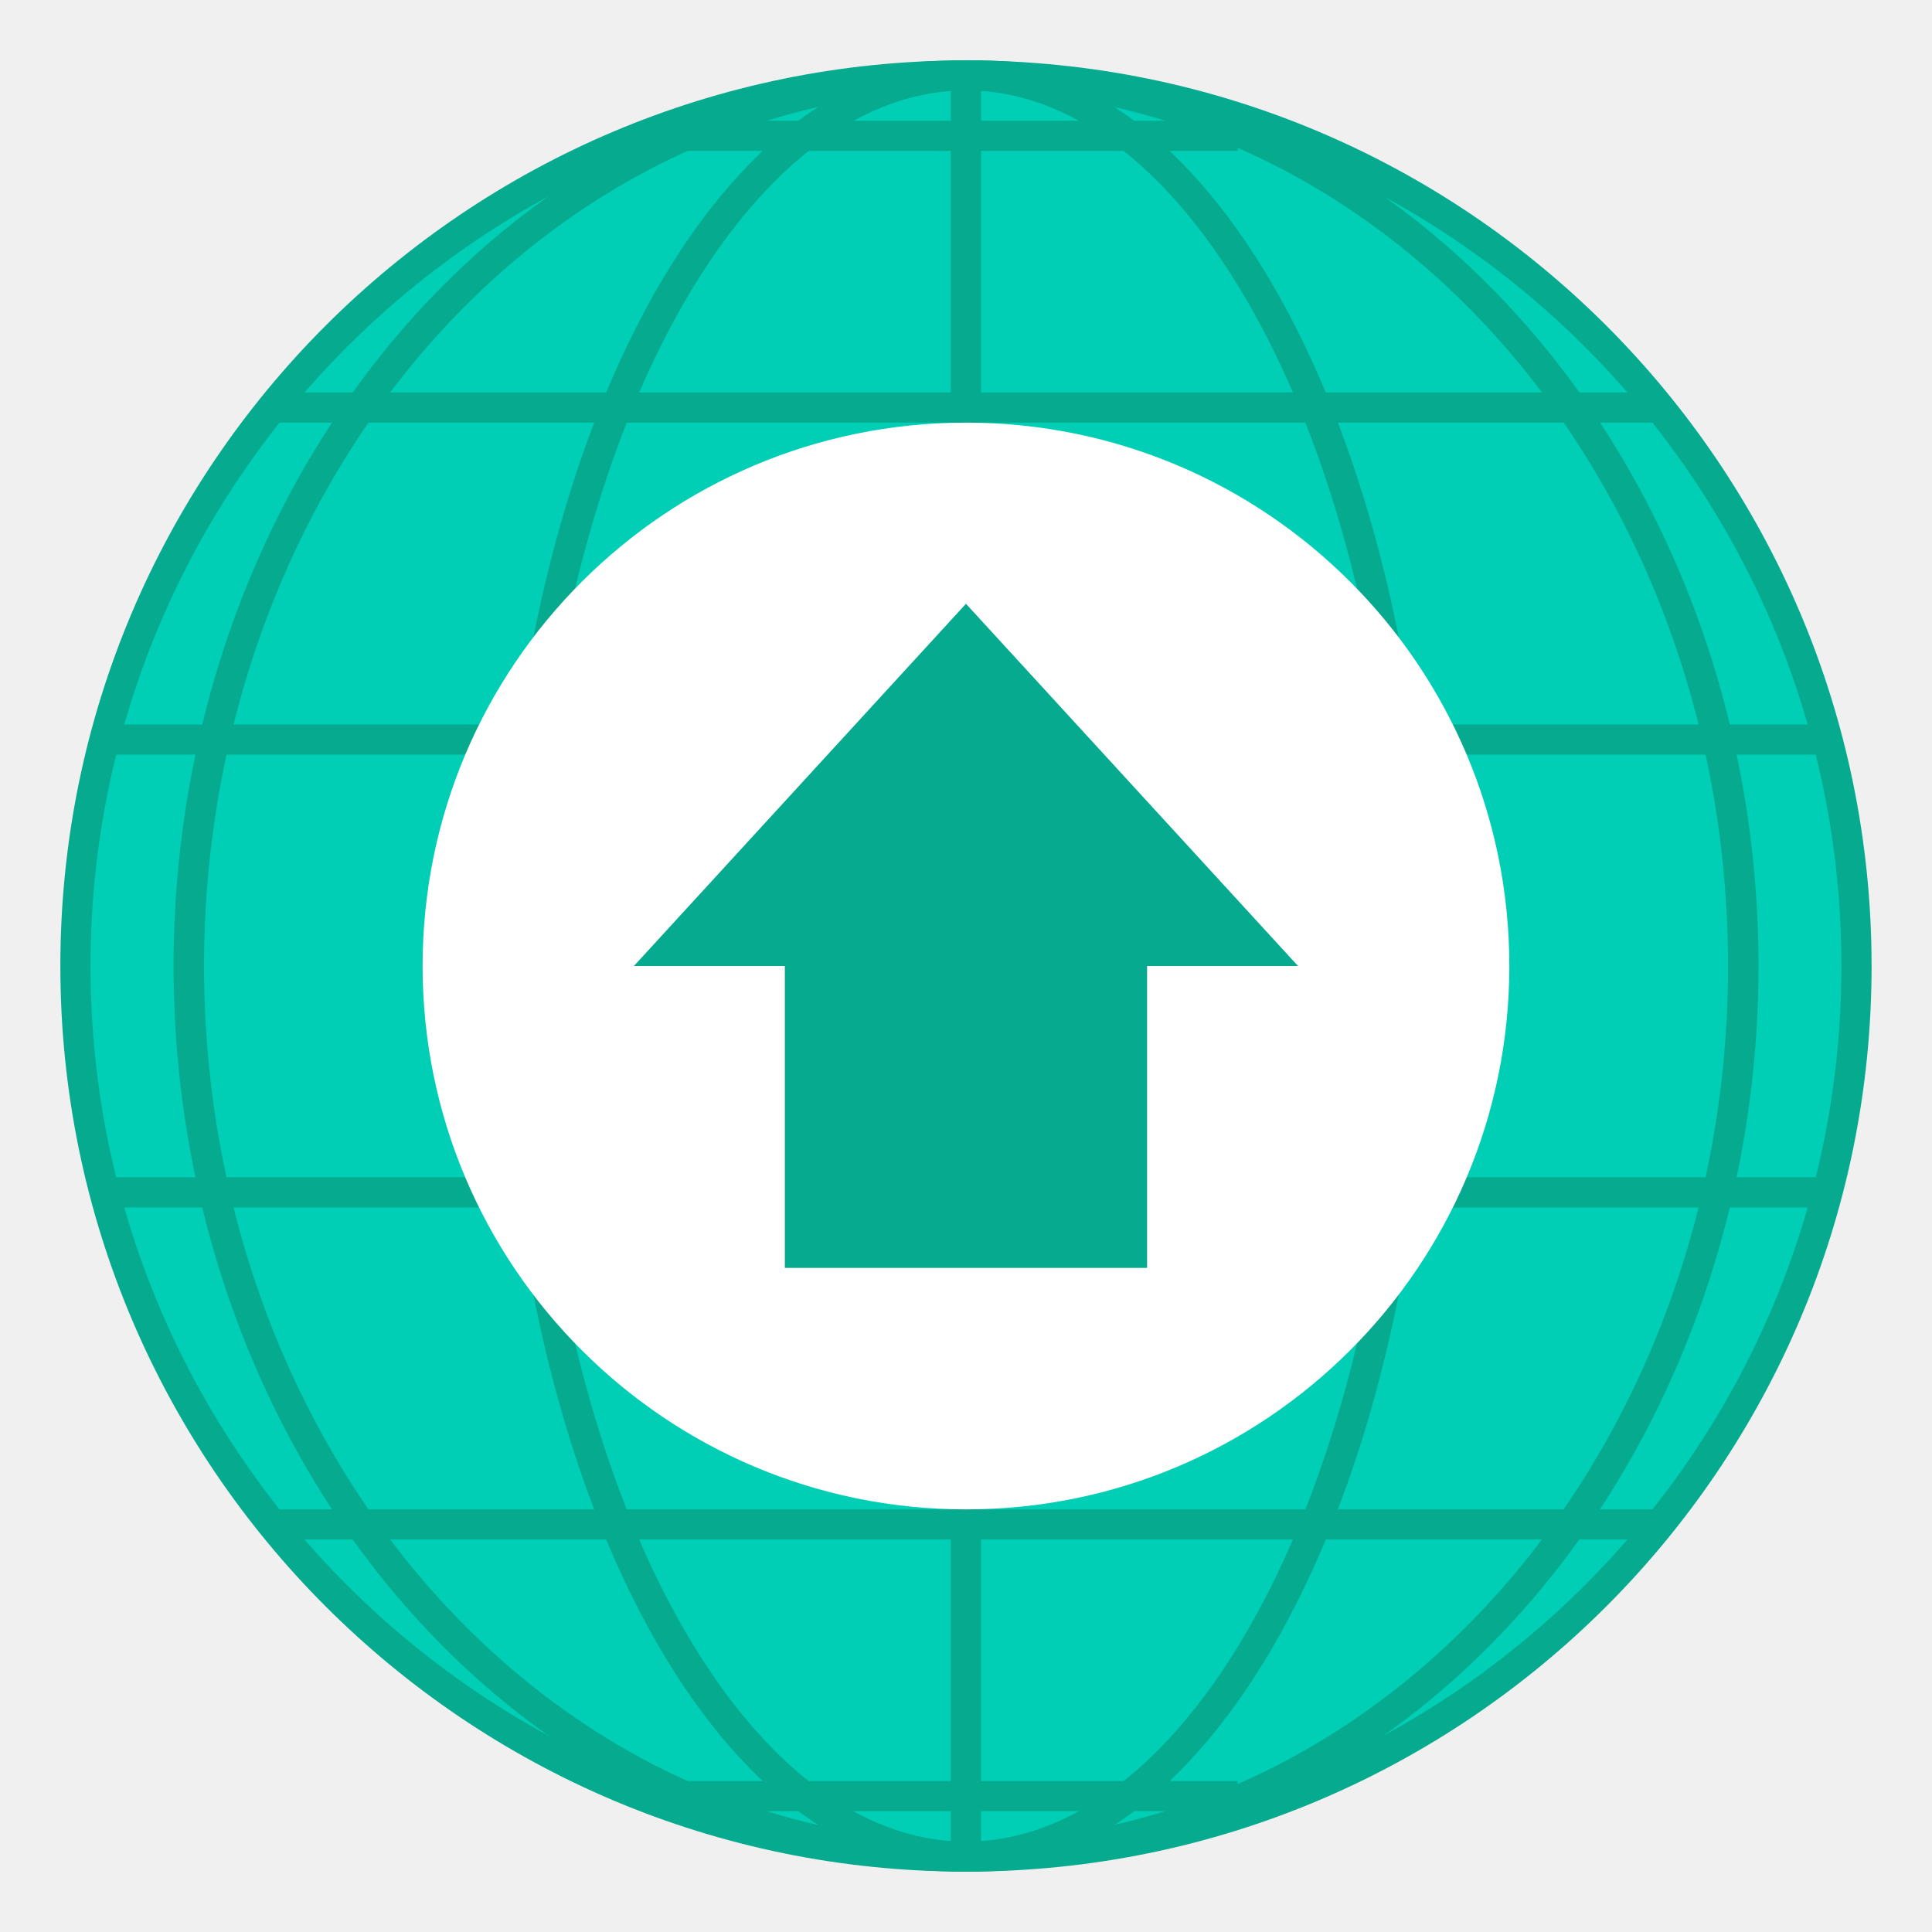
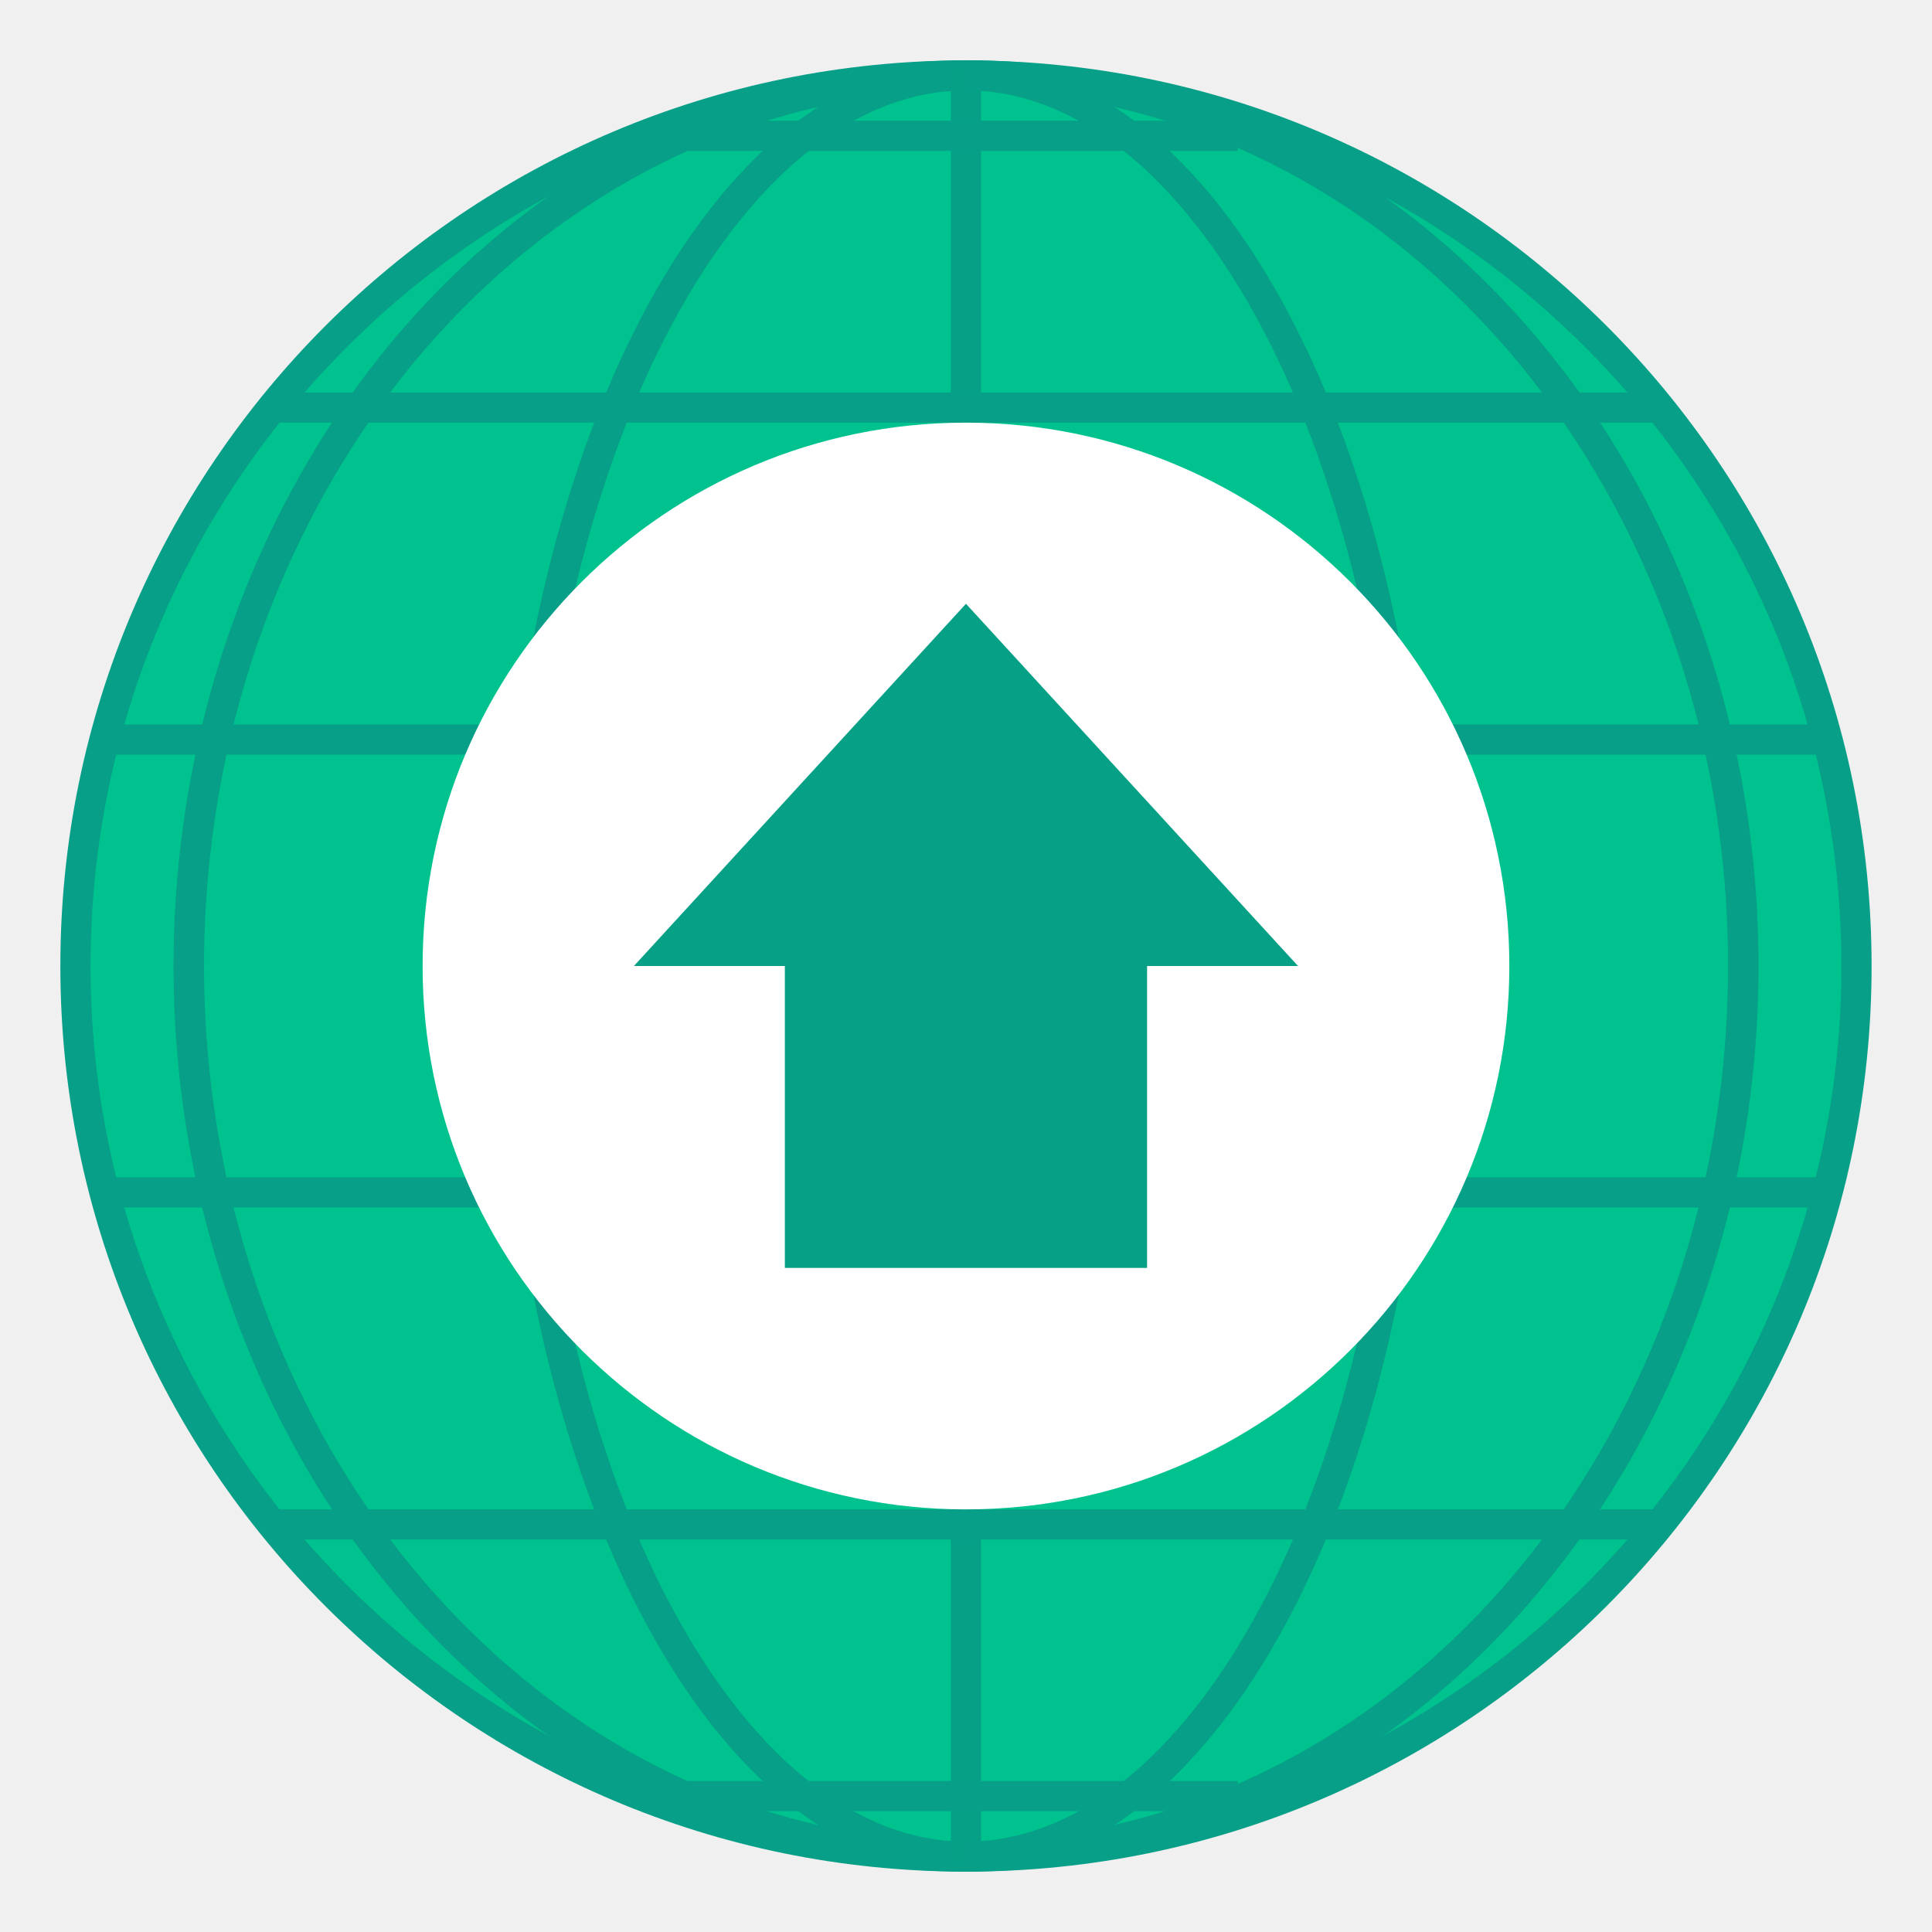
<svg xmlns="http://www.w3.org/2000/svg" width="128" height="128" viewBox="0 0 33.867 33.867" version="1.1" id="svg2634">
  <defs id="defs2628">
    </defs>
  <g id="layer1" transform="translate(-82.55,-136.1333)">
    <g id="g878">
-       <ellipse ry="15.875" rx="15.875" cy="153.067" cx="99.483" id="path5297" style="opacity:1;fill:#06aa8f;fill-opacity:1;fill-rule:nonzero;stroke:none;stroke-width:0.529;stroke-linecap:square;stroke-linejoin:bevel;stroke-miterlimit:4;stroke-dasharray:none;stroke-dashoffset:35;stroke-opacity:1" />
-       <circle r="15.346" cy="153.067" cx="99.483" id="path855" style="opacity:1;fill:#00cfb5;fill-opacity:1;fill-rule:nonzero;stroke:none;stroke-width:0.529;stroke-linecap:square;stroke-linejoin:bevel;stroke-miterlimit:4;stroke-dasharray:none;stroke-dashoffset:35;stroke-opacity:1" />
+       <ellipse ry="15.875" rx="15.875" cy="153.067" cx="99.483" id="path5297" style="opacity:1;fill:#079f87;fill-opacity:1;fill-rule:nonzero;stroke:none;stroke-width:0.529;stroke-linecap:square;stroke-linejoin:bevel;stroke-miterlimit:4;stroke-dasharray:none;stroke-dashoffset:35;stroke-opacity:1" />
+       <circle r="15.346" cy="153.067" cx="99.483" id="path855" style="opacity:1;fill:#00c28e;fill-opacity:1;fill-rule:nonzero;stroke:none;stroke-width:0.529;stroke-linecap:square;stroke-linejoin:bevel;stroke-miterlimit:4;stroke-dasharray:none;stroke-dashoffset:35;stroke-opacity:1" />
      <g style="stroke:#06aa8f" transform="matrix(1.081027,0,0,1.089951,99.48412,153.2073)" id="g2138">
        <g transform="matrix(1.000023,0,0,0.9843268,1.1886611e-4,-0.1291161)" style="stroke:#06aa8f" id="g2120">
-           <path style="color:#000000;font-style:normal;font-variant:normal;font-weight:normal;font-stretch:normal;font-size:medium;line-height:normal;font-family:sans-serif;font-variant-ligatures:normal;font-variant-position:normal;font-variant-caps:normal;font-variant-numeric:normal;font-variant-alternates:normal;font-feature-settings:normal;text-indent:0;text-align:start;text-decoration:none;text-decoration-line:none;text-decoration-style:solid;text-decoration-color:#000000;letter-spacing:normal;word-spacing:normal;text-transform:none;writing-mode:lr-tb;direction:ltr;text-orientation:mixed;dominant-baseline:auto;baseline-shift:baseline;text-anchor:start;white-space:normal;shape-padding:0;clip-rule:nonzero;display:inline;overflow:visible;visibility:visible;opacity:1;isolation:auto;mix-blend-mode:normal;color-interpolation:sRGB;color-interpolation-filters:linearRGB;solid-color:#000000;solid-opacity:1;vector-effect:none;fill:#06aa8f;fill-opacity:1;fill-rule:nonzero;stroke:none;stroke-width:0.491;stroke-linecap:butt;stroke-linejoin:miter;stroke-miterlimit:4;stroke-dasharray:none;stroke-dashoffset:0;stroke-opacity:1;color-rendering:auto;image-rendering:auto;shape-rendering:auto;text-rendering:auto;enable-background:accumulate" d="m 0,-14.797 c -1.387,0 -2.704,0.74 -3.824,2.033 -1.12,1.293 -2.057,3.143 -2.715,5.42 -1.315,4.554 -1.315,10.133 0,14.688 0.657,2.277 1.595,4.127 2.715,5.42 C -2.704,14.056 -1.387,14.797 0,14.797 v -0.49 c -1.213,0 -2.397,-0.646 -3.453,-1.865 -1.056,-1.22 -1.971,-3.009 -2.613,-5.234 -1.285,-4.451 -1.285,-9.963 0,-14.414 0.643,-2.225 1.557,-4.015 2.613,-5.234 1.056,-1.22 2.241,-1.865 3.453,-1.865 z" id="path2110" />
-           <path style="color:#000000;font-style:normal;font-variant:normal;font-weight:normal;font-stretch:normal;font-size:medium;line-height:normal;font-family:sans-serif;font-variant-ligatures:normal;font-variant-position:normal;font-variant-caps:normal;font-variant-numeric:normal;font-variant-alternates:normal;font-feature-settings:normal;text-indent:0;text-align:start;text-decoration:none;text-decoration-line:none;text-decoration-style:solid;text-decoration-color:#000000;letter-spacing:normal;word-spacing:normal;text-transform:none;writing-mode:lr-tb;direction:ltr;text-orientation:mixed;dominant-baseline:auto;baseline-shift:baseline;text-anchor:start;white-space:normal;shape-padding:0;clip-rule:nonzero;display:inline;overflow:visible;visibility:visible;opacity:1;isolation:auto;mix-blend-mode:normal;color-interpolation:sRGB;color-interpolation-filters:linearRGB;solid-color:#000000;solid-opacity:1;vector-effect:none;fill:#06aa8f;fill-opacity:1;fill-rule:nonzero;stroke:none;stroke-width:0.491;stroke-linecap:butt;stroke-linejoin:miter;stroke-miterlimit:4;stroke-dasharray:none;stroke-dashoffset:0;stroke-opacity:1;color-rendering:auto;image-rendering:auto;shape-rendering:auto;text-rendering:auto;enable-background:accumulate" d="m 0,-14.797 c -4.604,0 -8.847,2.836 -11.135,7.41 -2.287,4.575 -2.287,10.199 0,14.773 C -8.847,11.961 -4.604,14.797 0,14.797 v -0.49 c -4.402,0 -8.48,-2.71 -10.695,-7.141 -2.215,-4.43 -2.215,-9.902 0,-14.332 C -8.48,-11.596 -4.402,-14.307 0,-14.307 Z" id="path2112" />
-           <path style="color:#000000;font-style:normal;font-variant:normal;font-weight:normal;font-stretch:normal;font-size:medium;line-height:normal;font-family:sans-serif;font-variant-ligatures:normal;font-variant-position:normal;font-variant-caps:normal;font-variant-numeric:normal;font-variant-alternates:normal;font-feature-settings:normal;text-indent:0;text-align:start;text-decoration:none;text-decoration-line:none;text-decoration-style:solid;text-decoration-color:#000000;letter-spacing:normal;word-spacing:normal;text-transform:none;writing-mode:lr-tb;direction:ltr;text-orientation:mixed;dominant-baseline:auto;baseline-shift:baseline;text-anchor:start;white-space:normal;shape-padding:0;clip-rule:nonzero;display:inline;overflow:visible;visibility:visible;opacity:1;isolation:auto;mix-blend-mode:normal;color-interpolation:sRGB;color-interpolation-filters:linearRGB;solid-color:#000000;solid-opacity:1;vector-effect:none;fill:#06aa8f;fill-opacity:1;fill-rule:nonzero;stroke:none;stroke-width:0.491;stroke-linecap:butt;stroke-linejoin:miter;stroke-miterlimit:4;stroke-dasharray:none;stroke-dashoffset:0;stroke-opacity:1;color-rendering:auto;image-rendering:auto;shape-rendering:auto;text-rendering:auto;enable-background:accumulate" d="m 0,-14.797 v 0.49 c 1.877,0 3.631,1.538 4.926,4.127 C 6.22,-7.591 7.031,-3.985 7.031,0 7.031,3.985 6.22,7.591 4.926,10.18 3.631,12.768 1.877,14.307 0,14.307 v 0.49 c 2.142,0 4.026,-1.718 5.365,-4.396 C 6.704,7.722 7.523,4.052 7.523,0 c 0,-4.052 -0.819,-7.722 -2.158,-10.4 C 4.026,-13.079 2.142,-14.797 0,-14.797 Z" id="path2118" />
-           <path id="path858" d="M -0.246,-14.686 V 14.684 H 0.244 V -14.686 Z" style="color:#000000;font-style:normal;font-variant:normal;font-weight:normal;font-stretch:normal;font-size:medium;line-height:normal;font-family:sans-serif;font-variant-ligatures:normal;font-variant-position:normal;font-variant-caps:normal;font-variant-numeric:normal;font-variant-alternates:normal;font-feature-settings:normal;text-indent:0;text-align:start;text-decoration:none;text-decoration-line:none;text-decoration-style:solid;text-decoration-color:#000000;letter-spacing:normal;word-spacing:normal;text-transform:none;writing-mode:lr-tb;direction:ltr;text-orientation:mixed;dominant-baseline:auto;baseline-shift:baseline;text-anchor:start;white-space:normal;shape-padding:0;clip-rule:nonzero;display:inline;overflow:visible;visibility:visible;opacity:1;isolation:auto;mix-blend-mode:normal;color-interpolation:sRGB;color-interpolation-filters:linearRGB;solid-color:#000000;solid-opacity:1;vector-effect:none;fill:#06aa8f;fill-opacity:1;fill-rule:nonzero;stroke:none;stroke-width:0.489;stroke-linecap:butt;stroke-linejoin:miter;stroke-miterlimit:4;stroke-dasharray:none;stroke-dashoffset:0;stroke-opacity:1;color-rendering:auto;image-rendering:auto;shape-rendering:auto;text-rendering:auto;enable-background:accumulate" />
-           <path style="color:#000000;font-style:normal;font-variant:normal;font-weight:normal;font-stretch:normal;font-size:medium;line-height:normal;font-family:sans-serif;font-variant-ligatures:normal;font-variant-position:normal;font-variant-caps:normal;font-variant-numeric:normal;font-variant-alternates:normal;font-feature-settings:normal;text-indent:0;text-align:start;text-decoration:none;text-decoration-line:none;text-decoration-style:solid;text-decoration-color:#000000;letter-spacing:normal;word-spacing:normal;text-transform:none;writing-mode:lr-tb;direction:ltr;text-orientation:mixed;dominant-baseline:auto;baseline-shift:baseline;text-anchor:start;white-space:normal;shape-padding:0;clip-rule:nonzero;display:inline;overflow:visible;visibility:visible;opacity:1;isolation:auto;mix-blend-mode:normal;color-interpolation:sRGB;color-interpolation-filters:linearRGB;solid-color:#000000;solid-opacity:1;vector-effect:none;fill:#06aa8f;fill-opacity:1;fill-rule:nonzero;stroke:none;stroke-width:0.491;stroke-linecap:butt;stroke-linejoin:miter;stroke-miterlimit:4;stroke-dasharray:none;stroke-dashoffset:0;stroke-opacity:1;color-rendering:auto;image-rendering:auto;shape-rendering:auto;text-rendering:auto;enable-background:accumulate" d="m 0,-14.799 c 4.604,0 8.847,2.837 11.135,7.412 2.287,4.575 2.287,10.197 0,14.771 C 8.847,11.959 4.604,14.797 0,14.797 v -0.492 c 4.402,0 8.48,-2.708 10.695,-7.139 2.215,-4.43 2.215,-9.904 0,-14.334 C 8.48,-11.598 4.402,-14.307 0,-14.307 Z" id="path2112-6" />
+           <path style="color:#000000;font-style:normal;font-variant:normal;font-weight:normal;font-stretch:normal;font-size:medium;line-height:normal;font-family:sans-serif;font-variant-ligatures:normal;font-variant-position:normal;font-variant-caps:normal;font-variant-numeric:normal;font-variant-alternates:normal;font-feature-settings:normal;text-indent:0;text-align:start;text-decoration:none;text-decoration-line:none;text-decoration-style:solid;text-decoration-color:#000000;letter-spacing:normal;word-spacing:normal;text-transform:none;writing-mode:lr-tb;direction:ltr;text-orientation:mixed;dominant-baseline:auto;baseline-shift:baseline;text-anchor:start;white-space:normal;shape-padding:0;clip-rule:nonzero;display:inline;overflow:visible;visibility:visible;opacity:1;isolation:auto;mix-blend-mode:normal;color-interpolation:sRGB;color-interpolation-filters:linearRGB;solid-color:#000000;solid-opacity:1;vector-effect:none;fill:#079f87;fill-opacity:1;fill-rule:nonzero;stroke:none;stroke-width:0.491;stroke-linecap:butt;stroke-linejoin:miter;stroke-miterlimit:4;stroke-dasharray:none;stroke-dashoffset:0;stroke-opacity:1;color-rendering:auto;image-rendering:auto;shape-rendering:auto;text-rendering:auto;enable-background:accumulate" d="m 0,-14.797 c -1.387,0 -2.704,0.74 -3.824,2.033 -1.12,1.293 -2.057,3.143 -2.715,5.42 -1.315,4.554 -1.315,10.133 0,14.688 0.657,2.277 1.595,4.127 2.715,5.42 C -2.704,14.056 -1.387,14.797 0,14.797 v -0.49 c -1.213,0 -2.397,-0.646 -3.453,-1.865 -1.056,-1.22 -1.971,-3.009 -2.613,-5.234 -1.285,-4.451 -1.285,-9.963 0,-14.414 0.643,-2.225 1.557,-4.015 2.613,-5.234 1.056,-1.22 2.241,-1.865 3.453,-1.865 z" id="path2110" />
+           <path style="color:#000000;font-style:normal;font-variant:normal;font-weight:normal;font-stretch:normal;font-size:medium;line-height:normal;font-family:sans-serif;font-variant-ligatures:normal;font-variant-position:normal;font-variant-caps:normal;font-variant-numeric:normal;font-variant-alternates:normal;font-feature-settings:normal;text-indent:0;text-align:start;text-decoration:none;text-decoration-line:none;text-decoration-style:solid;text-decoration-color:#000000;letter-spacing:normal;word-spacing:normal;text-transform:none;writing-mode:lr-tb;direction:ltr;text-orientation:mixed;dominant-baseline:auto;baseline-shift:baseline;text-anchor:start;white-space:normal;shape-padding:0;clip-rule:nonzero;display:inline;overflow:visible;visibility:visible;opacity:1;isolation:auto;mix-blend-mode:normal;color-interpolation:sRGB;color-interpolation-filters:linearRGB;solid-color:#000000;solid-opacity:1;vector-effect:none;fill:#079f87;fill-opacity:1;fill-rule:nonzero;stroke:none;stroke-width:0.491;stroke-linecap:butt;stroke-linejoin:miter;stroke-miterlimit:4;stroke-dasharray:none;stroke-dashoffset:0;stroke-opacity:1;color-rendering:auto;image-rendering:auto;shape-rendering:auto;text-rendering:auto;enable-background:accumulate" d="m 0,-14.797 c -4.604,0 -8.847,2.836 -11.135,7.41 -2.287,4.575 -2.287,10.199 0,14.773 C -8.847,11.961 -4.604,14.797 0,14.797 v -0.49 c -4.402,0 -8.48,-2.71 -10.695,-7.141 -2.215,-4.43 -2.215,-9.902 0,-14.332 C -8.48,-11.596 -4.402,-14.307 0,-14.307 Z" id="path2112" />
+           <path style="color:#000000;font-style:normal;font-variant:normal;font-weight:normal;font-stretch:normal;font-size:medium;line-height:normal;font-family:sans-serif;font-variant-ligatures:normal;font-variant-position:normal;font-variant-caps:normal;font-variant-numeric:normal;font-variant-alternates:normal;font-feature-settings:normal;text-indent:0;text-align:start;text-decoration:none;text-decoration-line:none;text-decoration-style:solid;text-decoration-color:#000000;letter-spacing:normal;word-spacing:normal;text-transform:none;writing-mode:lr-tb;direction:ltr;text-orientation:mixed;dominant-baseline:auto;baseline-shift:baseline;text-anchor:start;white-space:normal;shape-padding:0;clip-rule:nonzero;display:inline;overflow:visible;visibility:visible;opacity:1;isolation:auto;mix-blend-mode:normal;color-interpolation:sRGB;color-interpolation-filters:linearRGB;solid-color:#000000;solid-opacity:1;vector-effect:none;fill:#079f87;fill-opacity:1;fill-rule:nonzero;stroke:none;stroke-width:0.491;stroke-linecap:butt;stroke-linejoin:miter;stroke-miterlimit:4;stroke-dasharray:none;stroke-dashoffset:0;stroke-opacity:1;color-rendering:auto;image-rendering:auto;shape-rendering:auto;text-rendering:auto;enable-background:accumulate" d="m 0,-14.797 v 0.49 c 1.877,0 3.631,1.538 4.926,4.127 C 6.22,-7.591 7.031,-3.985 7.031,0 7.031,3.985 6.22,7.591 4.926,10.18 3.631,12.768 1.877,14.307 0,14.307 v 0.49 c 2.142,0 4.026,-1.718 5.365,-4.396 C 6.704,7.722 7.523,4.052 7.523,0 c 0,-4.052 -0.819,-7.722 -2.158,-10.4 C 4.026,-13.079 2.142,-14.797 0,-14.797 Z" id="path2118" />
+           <path id="path858" d="M -0.246,-14.686 V 14.684 H 0.244 V -14.686 Z" style="color:#000000;font-style:normal;font-variant:normal;font-weight:normal;font-stretch:normal;font-size:medium;line-height:normal;font-family:sans-serif;font-variant-ligatures:normal;font-variant-position:normal;font-variant-caps:normal;font-variant-numeric:normal;font-variant-alternates:normal;font-feature-settings:normal;text-indent:0;text-align:start;text-decoration:none;text-decoration-line:none;text-decoration-style:solid;text-decoration-color:#000000;letter-spacing:normal;word-spacing:normal;text-transform:none;writing-mode:lr-tb;direction:ltr;text-orientation:mixed;dominant-baseline:auto;baseline-shift:baseline;text-anchor:start;white-space:normal;shape-padding:0;clip-rule:nonzero;display:inline;overflow:visible;visibility:visible;opacity:1;isolation:auto;mix-blend-mode:normal;color-interpolation:sRGB;color-interpolation-filters:linearRGB;solid-color:#000000;solid-opacity:1;vector-effect:none;fill:#06a087;fill-opacity:1;fill-rule:nonzero;stroke:none;stroke-width:0.489;stroke-linecap:butt;stroke-linejoin:miter;stroke-miterlimit:4;stroke-dasharray:none;stroke-dashoffset:0;stroke-opacity:1;color-rendering:auto;image-rendering:auto;shape-rendering:auto;text-rendering:auto;enable-background:accumulate" />
+           <path style="color:#000000;font-style:normal;font-variant:normal;font-weight:normal;font-stretch:normal;font-size:medium;line-height:normal;font-family:sans-serif;font-variant-ligatures:normal;font-variant-position:normal;font-variant-caps:normal;font-variant-numeric:normal;font-variant-alternates:normal;font-feature-settings:normal;text-indent:0;text-align:start;text-decoration:none;text-decoration-line:none;text-decoration-style:solid;text-decoration-color:#000000;letter-spacing:normal;word-spacing:normal;text-transform:none;writing-mode:lr-tb;direction:ltr;text-orientation:mixed;dominant-baseline:auto;baseline-shift:baseline;text-anchor:start;white-space:normal;shape-padding:0;clip-rule:nonzero;display:inline;overflow:visible;visibility:visible;opacity:1;isolation:auto;mix-blend-mode:normal;color-interpolation:sRGB;color-interpolation-filters:linearRGB;solid-color:#000000;solid-opacity:1;vector-effect:none;fill:#079f87;fill-opacity:1;fill-rule:nonzero;stroke:none;stroke-width:0.491;stroke-linecap:butt;stroke-linejoin:miter;stroke-miterlimit:4;stroke-dasharray:none;stroke-dashoffset:0;stroke-opacity:1;color-rendering:auto;image-rendering:auto;shape-rendering:auto;text-rendering:auto;enable-background:accumulate" d="m 0,-14.799 c 4.604,0 8.847,2.837 11.135,7.412 2.287,4.575 2.287,10.197 0,14.771 C 8.847,11.959 4.604,14.797 0,14.797 v -0.492 c 4.402,0 8.48,-2.708 10.695,-7.139 2.215,-4.43 2.215,-9.904 0,-14.334 C 8.48,-11.598 4.402,-14.307 0,-14.307 Z" id="path2112-6" />
        </g>
-         <rect y="12.979" x="-4.896" height="0.485" width="9.301" id="rect891" style="opacity:1;fill:#06aa8f;fill-opacity:1;fill-rule:nonzero;stroke:none;stroke-width:0.487;stroke-linecap:square;stroke-linejoin:bevel;stroke-miterlimit:4;stroke-dasharray:none;stroke-dashoffset:35;stroke-opacity:1" />
-         <rect y="8.61" x="-11.259" height="0.485" width="22.517" id="rect893" style="opacity:1;fill:#06aa8f;fill-opacity:1;fill-rule:nonzero;stroke:none;stroke-width:0.487;stroke-linecap:square;stroke-linejoin:bevel;stroke-miterlimit:4;stroke-dasharray:none;stroke-dashoffset:35;stroke-opacity:1" />
-         <path id="rect895" d="M -13.952,3.269 H 13.95 V 3.755 H -13.952 Z" style="opacity:1;fill:#06aa8f;fill-opacity:1;fill-rule:nonzero;stroke:none;stroke-width:0.487;stroke-linecap:square;stroke-linejoin:bevel;stroke-miterlimit:4;stroke-dasharray:none;stroke-dashoffset:35;stroke-opacity:1" />
-         <path id="rect897" d="m -13.952,-4.013 h 27.902 v 0.485 h -27.902 z" style="opacity:1;fill:#06aa8f;fill-opacity:1;fill-rule:nonzero;stroke:none;stroke-width:0.487;stroke-linecap:square;stroke-linejoin:bevel;stroke-miterlimit:4;stroke-dasharray:none;stroke-dashoffset:35;stroke-opacity:1" />
-         <rect y="-9.353" x="-11.259" height="0.485" width="22.517" id="rect900" style="opacity:1;fill:#06aa8f;fill-opacity:1;fill-rule:nonzero;stroke:none;stroke-width:0.487;stroke-linecap:square;stroke-linejoin:bevel;stroke-miterlimit:4;stroke-dasharray:none;stroke-dashoffset:35;stroke-opacity:1" />
-         <rect y="-13.723" x="-4.896" height="0.485" width="9.301" id="rect902" style="opacity:1;fill:#06aa8f;fill-opacity:1;fill-rule:nonzero;stroke:none;stroke-width:0.487;stroke-linecap:square;stroke-linejoin:bevel;stroke-miterlimit:4;stroke-dasharray:none;stroke-dashoffset:35;stroke-opacity:1" />
+         <rect y="12.979" x="-4.896" height="0.485" width="9.301" id="rect891" style="opacity:1;fill:#079f87;fill-opacity:1;fill-rule:nonzero;stroke:none;stroke-width:0.487;stroke-linecap:square;stroke-linejoin:bevel;stroke-miterlimit:4;stroke-dasharray:none;stroke-dashoffset:35;stroke-opacity:1" />
+         <rect y="8.61" x="-11.259" height="0.485" width="22.517" id="rect893" style="opacity:1;fill:#079f87;fill-opacity:1;fill-rule:nonzero;stroke:none;stroke-width:0.487;stroke-linecap:square;stroke-linejoin:bevel;stroke-miterlimit:4;stroke-dasharray:none;stroke-dashoffset:35;stroke-opacity:1" />
+         <path id="rect895" d="M -13.952,3.269 H 13.95 V 3.755 H -13.952 Z" style="opacity:1;fill:#079f87;fill-opacity:1;fill-rule:nonzero;stroke:none;stroke-width:0.487;stroke-linecap:square;stroke-linejoin:bevel;stroke-miterlimit:4;stroke-dasharray:none;stroke-dashoffset:35;stroke-opacity:1" />
+         <path id="rect897" d="m -13.952,-4.013 h 27.902 v 0.485 h -27.902 z" style="opacity:1;fill:#079f87;fill-opacity:1;fill-rule:nonzero;stroke:none;stroke-width:0.487;stroke-linecap:square;stroke-linejoin:bevel;stroke-miterlimit:4;stroke-dasharray:none;stroke-dashoffset:35;stroke-opacity:1" />
+         <rect y="-9.353" x="-11.259" height="0.485" width="22.517" id="rect900" style="opacity:1;fill:#079f87;fill-opacity:1;fill-rule:nonzero;stroke:none;stroke-width:0.487;stroke-linecap:square;stroke-linejoin:bevel;stroke-miterlimit:4;stroke-dasharray:none;stroke-dashoffset:35;stroke-opacity:1" />
+         <rect y="-13.723" x="-4.896" height="0.485" width="9.301" id="rect902" style="opacity:1;fill:#079f87;fill-opacity:1;fill-rule:nonzero;stroke:none;stroke-width:0.487;stroke-linecap:square;stroke-linejoin:bevel;stroke-miterlimit:4;stroke-dasharray:none;stroke-dashoffset:35;stroke-opacity:1" />
      </g>
      <circle r="9.525" cy="153.067" cx="99.483" id="path5233" style="opacity:1;fill:#ffffff;fill-opacity:1;fill-rule:nonzero;stroke:none;stroke-width:0.529;stroke-linecap:square;stroke-linejoin:bevel;stroke-miterlimit:4;stroke-dasharray:none;stroke-dashoffset:35;stroke-opacity:1" />
-       <path id="rect5235" d="m 99.483,146.717 -5.821,6.35 h 2.646 l 10e-6,5.292 h 6.35 l -10e-6,-5.292 h 2.646 z" style="opacity:1;fill:#06aa8f;fill-opacity:1;fill-rule:nonzero;stroke:none;stroke-width:0.529;stroke-linecap:square;stroke-linejoin:bevel;stroke-miterlimit:4;stroke-dasharray:none;stroke-dashoffset:35;stroke-opacity:1" />
+       <path id="rect5235" d="m 99.483,146.717 -5.821,6.35 h 2.646 l 10e-6,5.292 h 6.35 l -10e-6,-5.292 h 2.646 z" style="opacity:1;fill:#06a087;fill-opacity:1;fill-rule:nonzero;stroke:none;stroke-width:0.529;stroke-linecap:square;stroke-linejoin:bevel;stroke-miterlimit:4;stroke-dasharray:none;stroke-dashoffset:35;stroke-opacity:1" />
    </g>
  </g>
</svg>
